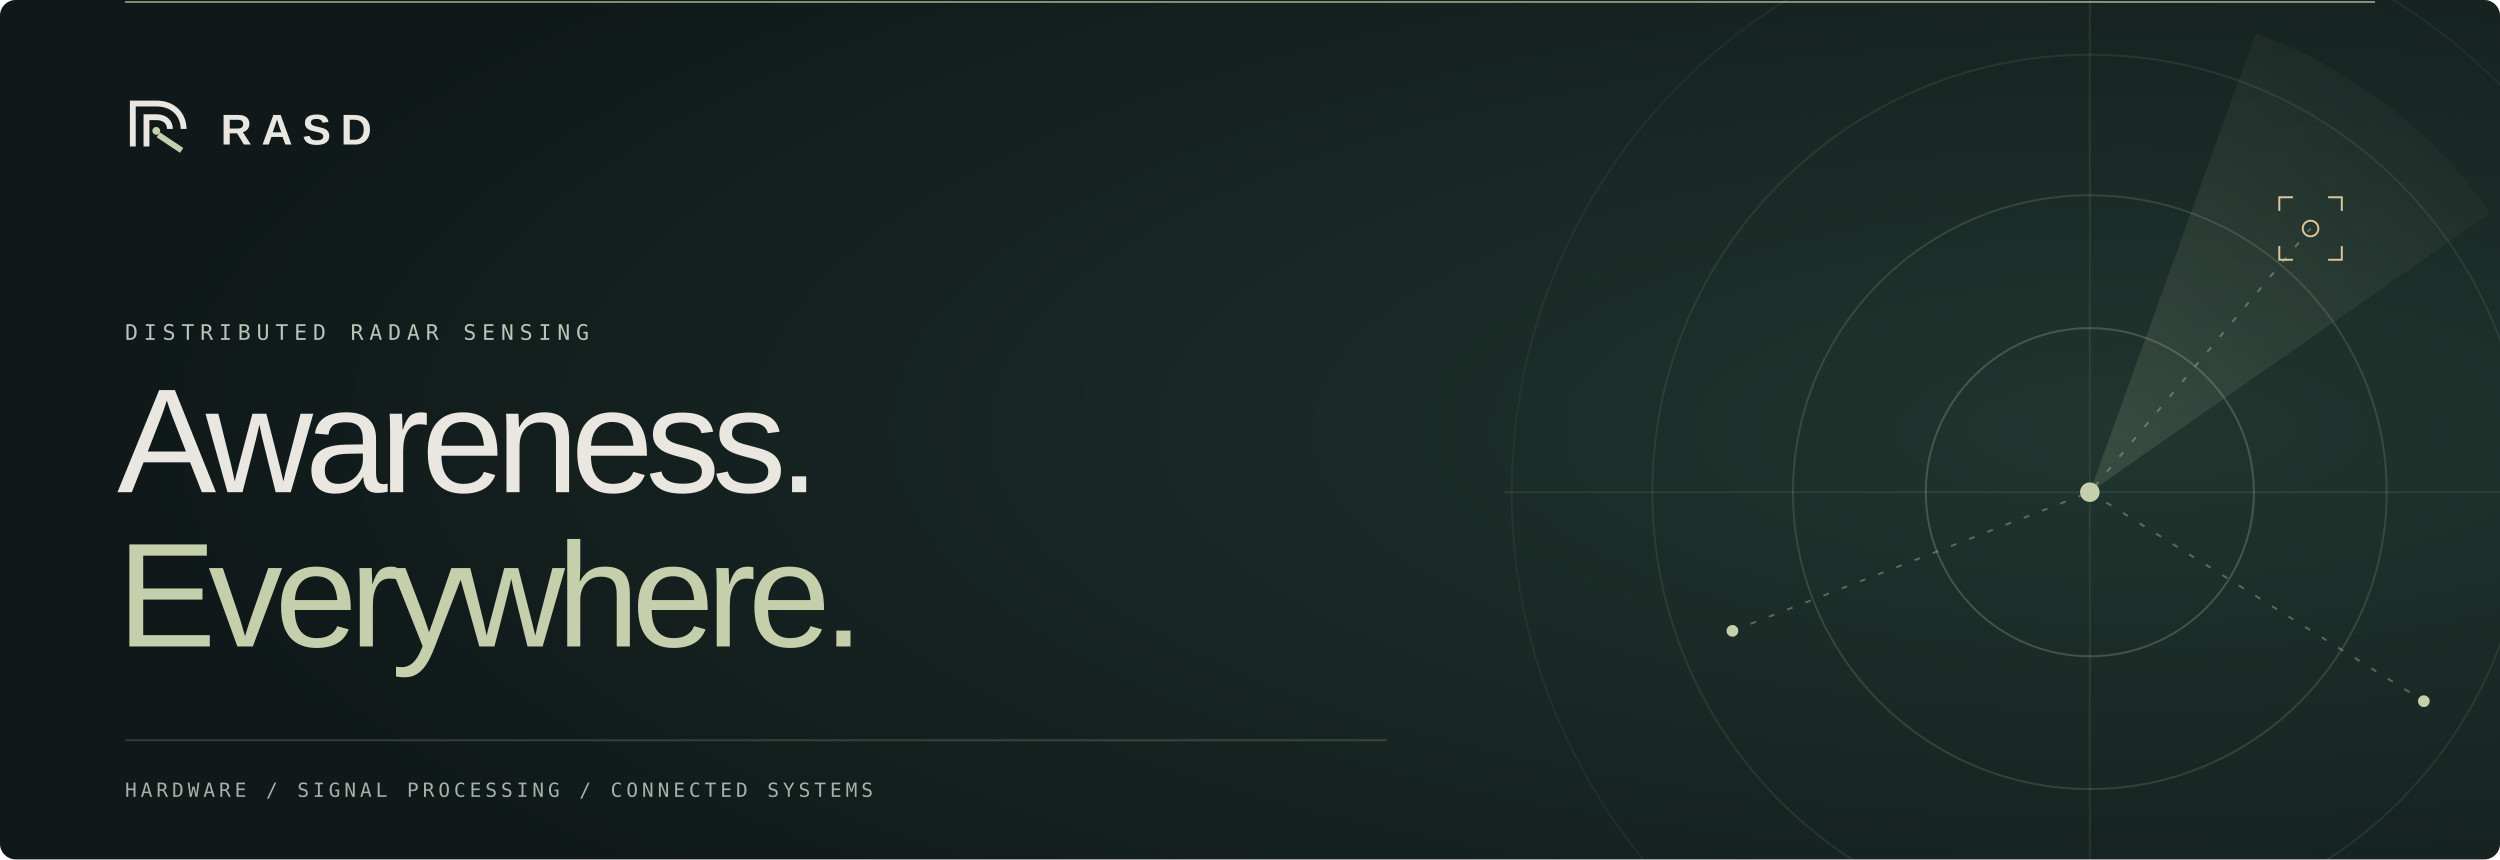
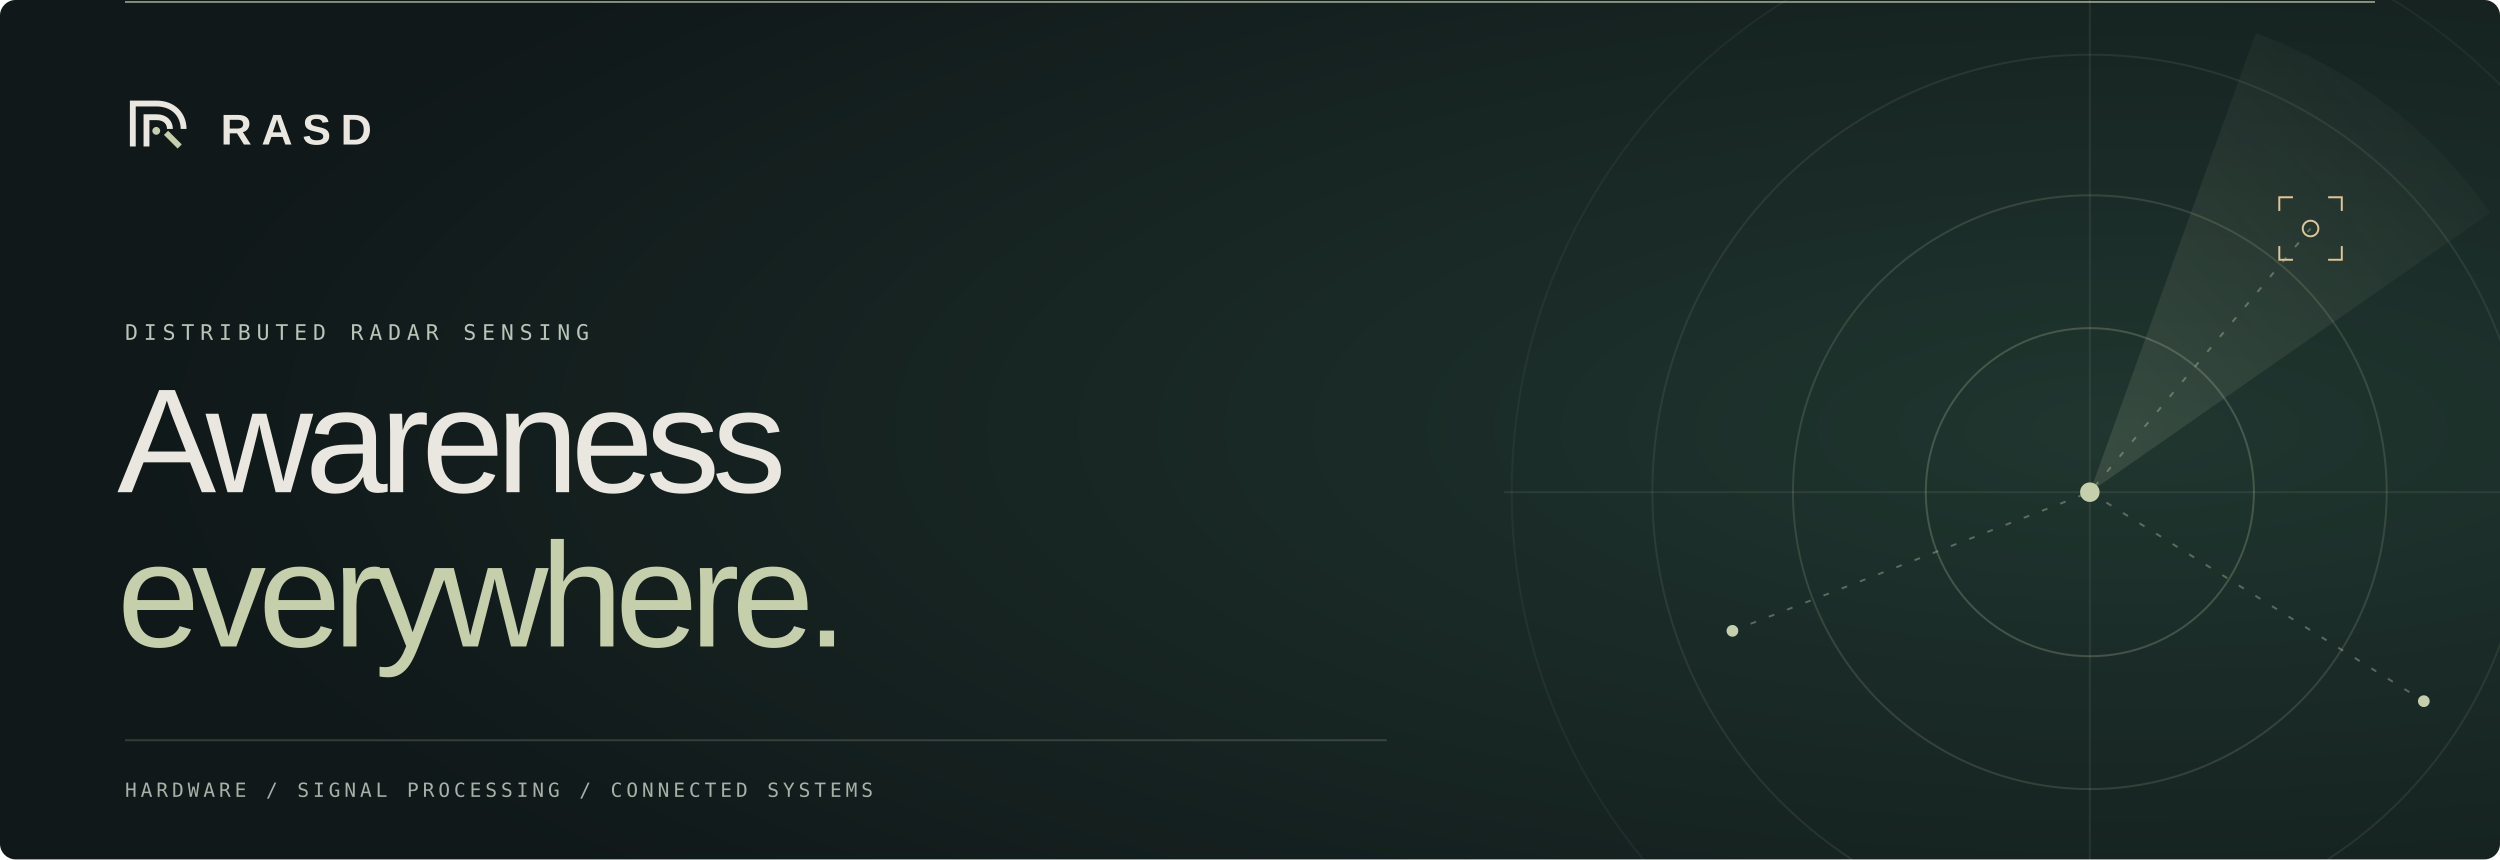
<svg xmlns="http://www.w3.org/2000/svg" width="1280" height="440" viewBox="0 0 1280 440" role="img" aria-labelledby="title desc">
  <defs>
    <radialGradient id="background" cx="85%" cy="50%" r="80%">
      <stop stop-color="#20362f" />
      <stop offset="1" stop-color="#101819" />
    </radialGradient>
    <linearGradient id="sweep" x1="0" y1="1" x2="1" y2="0">
      <stop stop-color="#c6cfac" stop-opacity=".15" />
      <stop offset="1" stop-color="#c6cfac" stop-opacity="0" />
    </linearGradient>
    <clipPath id="frame">
      <rect width="1280" height="440" rx="8" />
    </clipPath>
  </defs>
  <g clip-path="url(#frame)">
    <rect width="1280" height="440" fill="url(#background)" />
    <path d="M64 1H1216" stroke="#c6cfac" stroke-opacity=".65" />
    <g fill="none" stroke="#c6cfac" stroke-width="1">
      <circle cx="1070" cy="252" r="84" stroke-opacity=".24" />
      <circle cx="1070" cy="252" r="152" stroke-opacity=".16" />
      <circle cx="1070" cy="252" r="224" stroke-opacity=".1" />
      <circle cx="1070" cy="252" r="296" stroke-opacity=".06" />
      <path d="M770 252H1280M1070 0V440" stroke-opacity=".1" />
      <path d="M887 323 1070 252 1183 117M1070 252 1241 359" stroke-opacity=".38" stroke-dasharray="3 7" />
    </g>
    <path d="M1070 252 1155 17A250 250 0 0 1 1275 109Z" fill="url(#sweep)" />
    <g fill="#c6cfac">
      <circle cx="1070" cy="252" r="5" />
      <circle cx="887" cy="323" r="3" />
      <circle cx="1241" cy="359" r="3" />
    </g>
    <g fill="none" stroke="#dec69b">
      <circle cx="1183" cy="117" r="4" />
      <path d="M1167 108v-7h7m18 0h7v7m0 18v7h-7m-18 0h-7v-7" />
    </g>
    <g transform="translate(63 46)" fill="none" stroke="#e9e7df" stroke-width="3">
      <path d="M5 29V7h12c9 0 14 6 14 13M12 29V14h5c5 0 7 3 7 6" />
-       <path d="m18 23 12 8" stroke="#c6cfac" />
+       <path d="M22 22L29 29" stroke="#c6cfac" stroke-linecap="butt" />
      <circle cx="17" cy="21" r="2" fill="#c6cfac" stroke="none" />
    </g>
    <text x="113" y="74" fill="#e9e7df" font-family="Arial, Helvetica, sans-serif" font-size="22" font-weight="600" letter-spacing="5">RASD</text>
    <text x="64" y="174" fill="#b9c5b8" font-family="monospace" font-size="11" letter-spacing="3">DISTRIBUTED RADAR SENSING</text>
-     <text x="60" y="252" fill="#e9e7df" font-family="Arial, Helvetica, sans-serif" font-size="76" letter-spacing="-4">Awareness.</text>
-     <text x="60" y="331" fill="#c6cfac" font-family="Arial, Helvetica, sans-serif" font-size="76" letter-spacing="-4">Everywhere.</text>
+     <text x="60" y="252" fill="#e9e7df" font-family="Arial, Helvetica, sans-serif" font-size="76" letter-spacing="-4">Awareness</text>
+     <text x="60" y="331" fill="#c6cfac" font-family="Arial, Helvetica, sans-serif" font-size="76" letter-spacing="-4">everywhere.</text>
    <path d="M64 379H710" stroke="#c6cfac" stroke-opacity=".2" />
    <text x="64" y="408" fill="#a4b2a8" font-family="monospace" font-size="10" letter-spacing="2">HARDWARE / SIGNAL PROCESSING / CONNECTED SYSTEMS</text>
  </g>
</svg>
